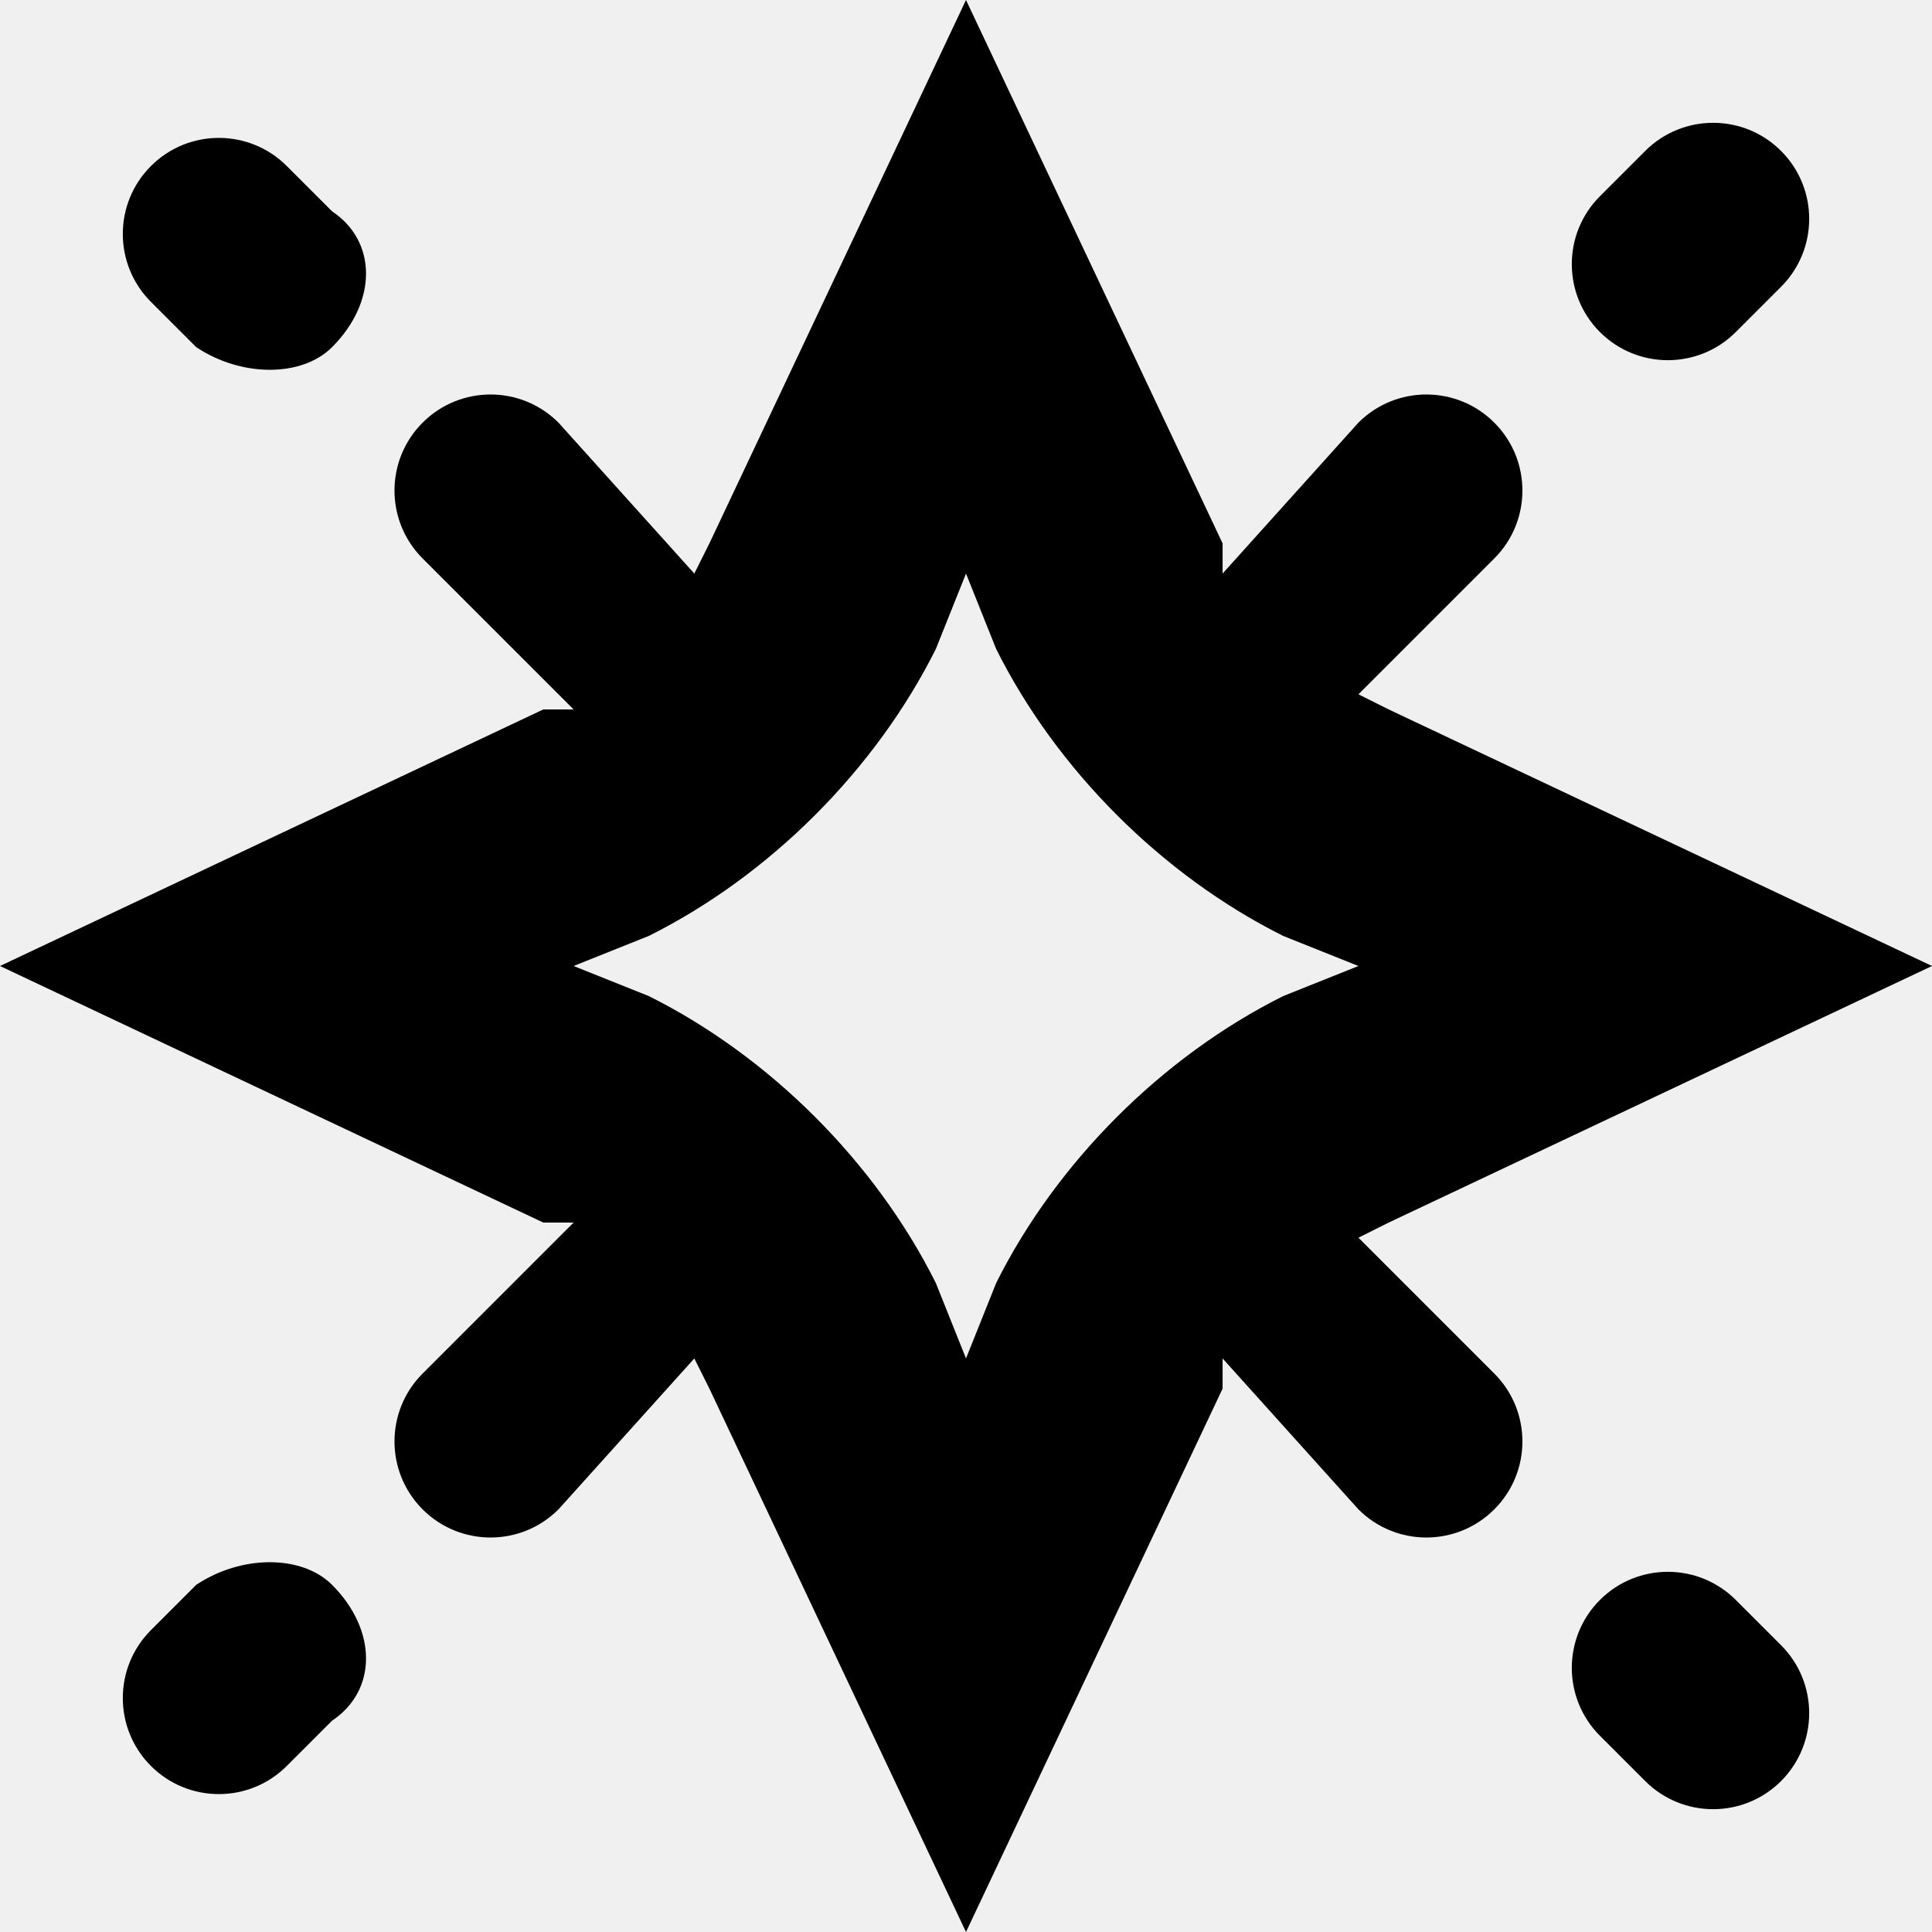
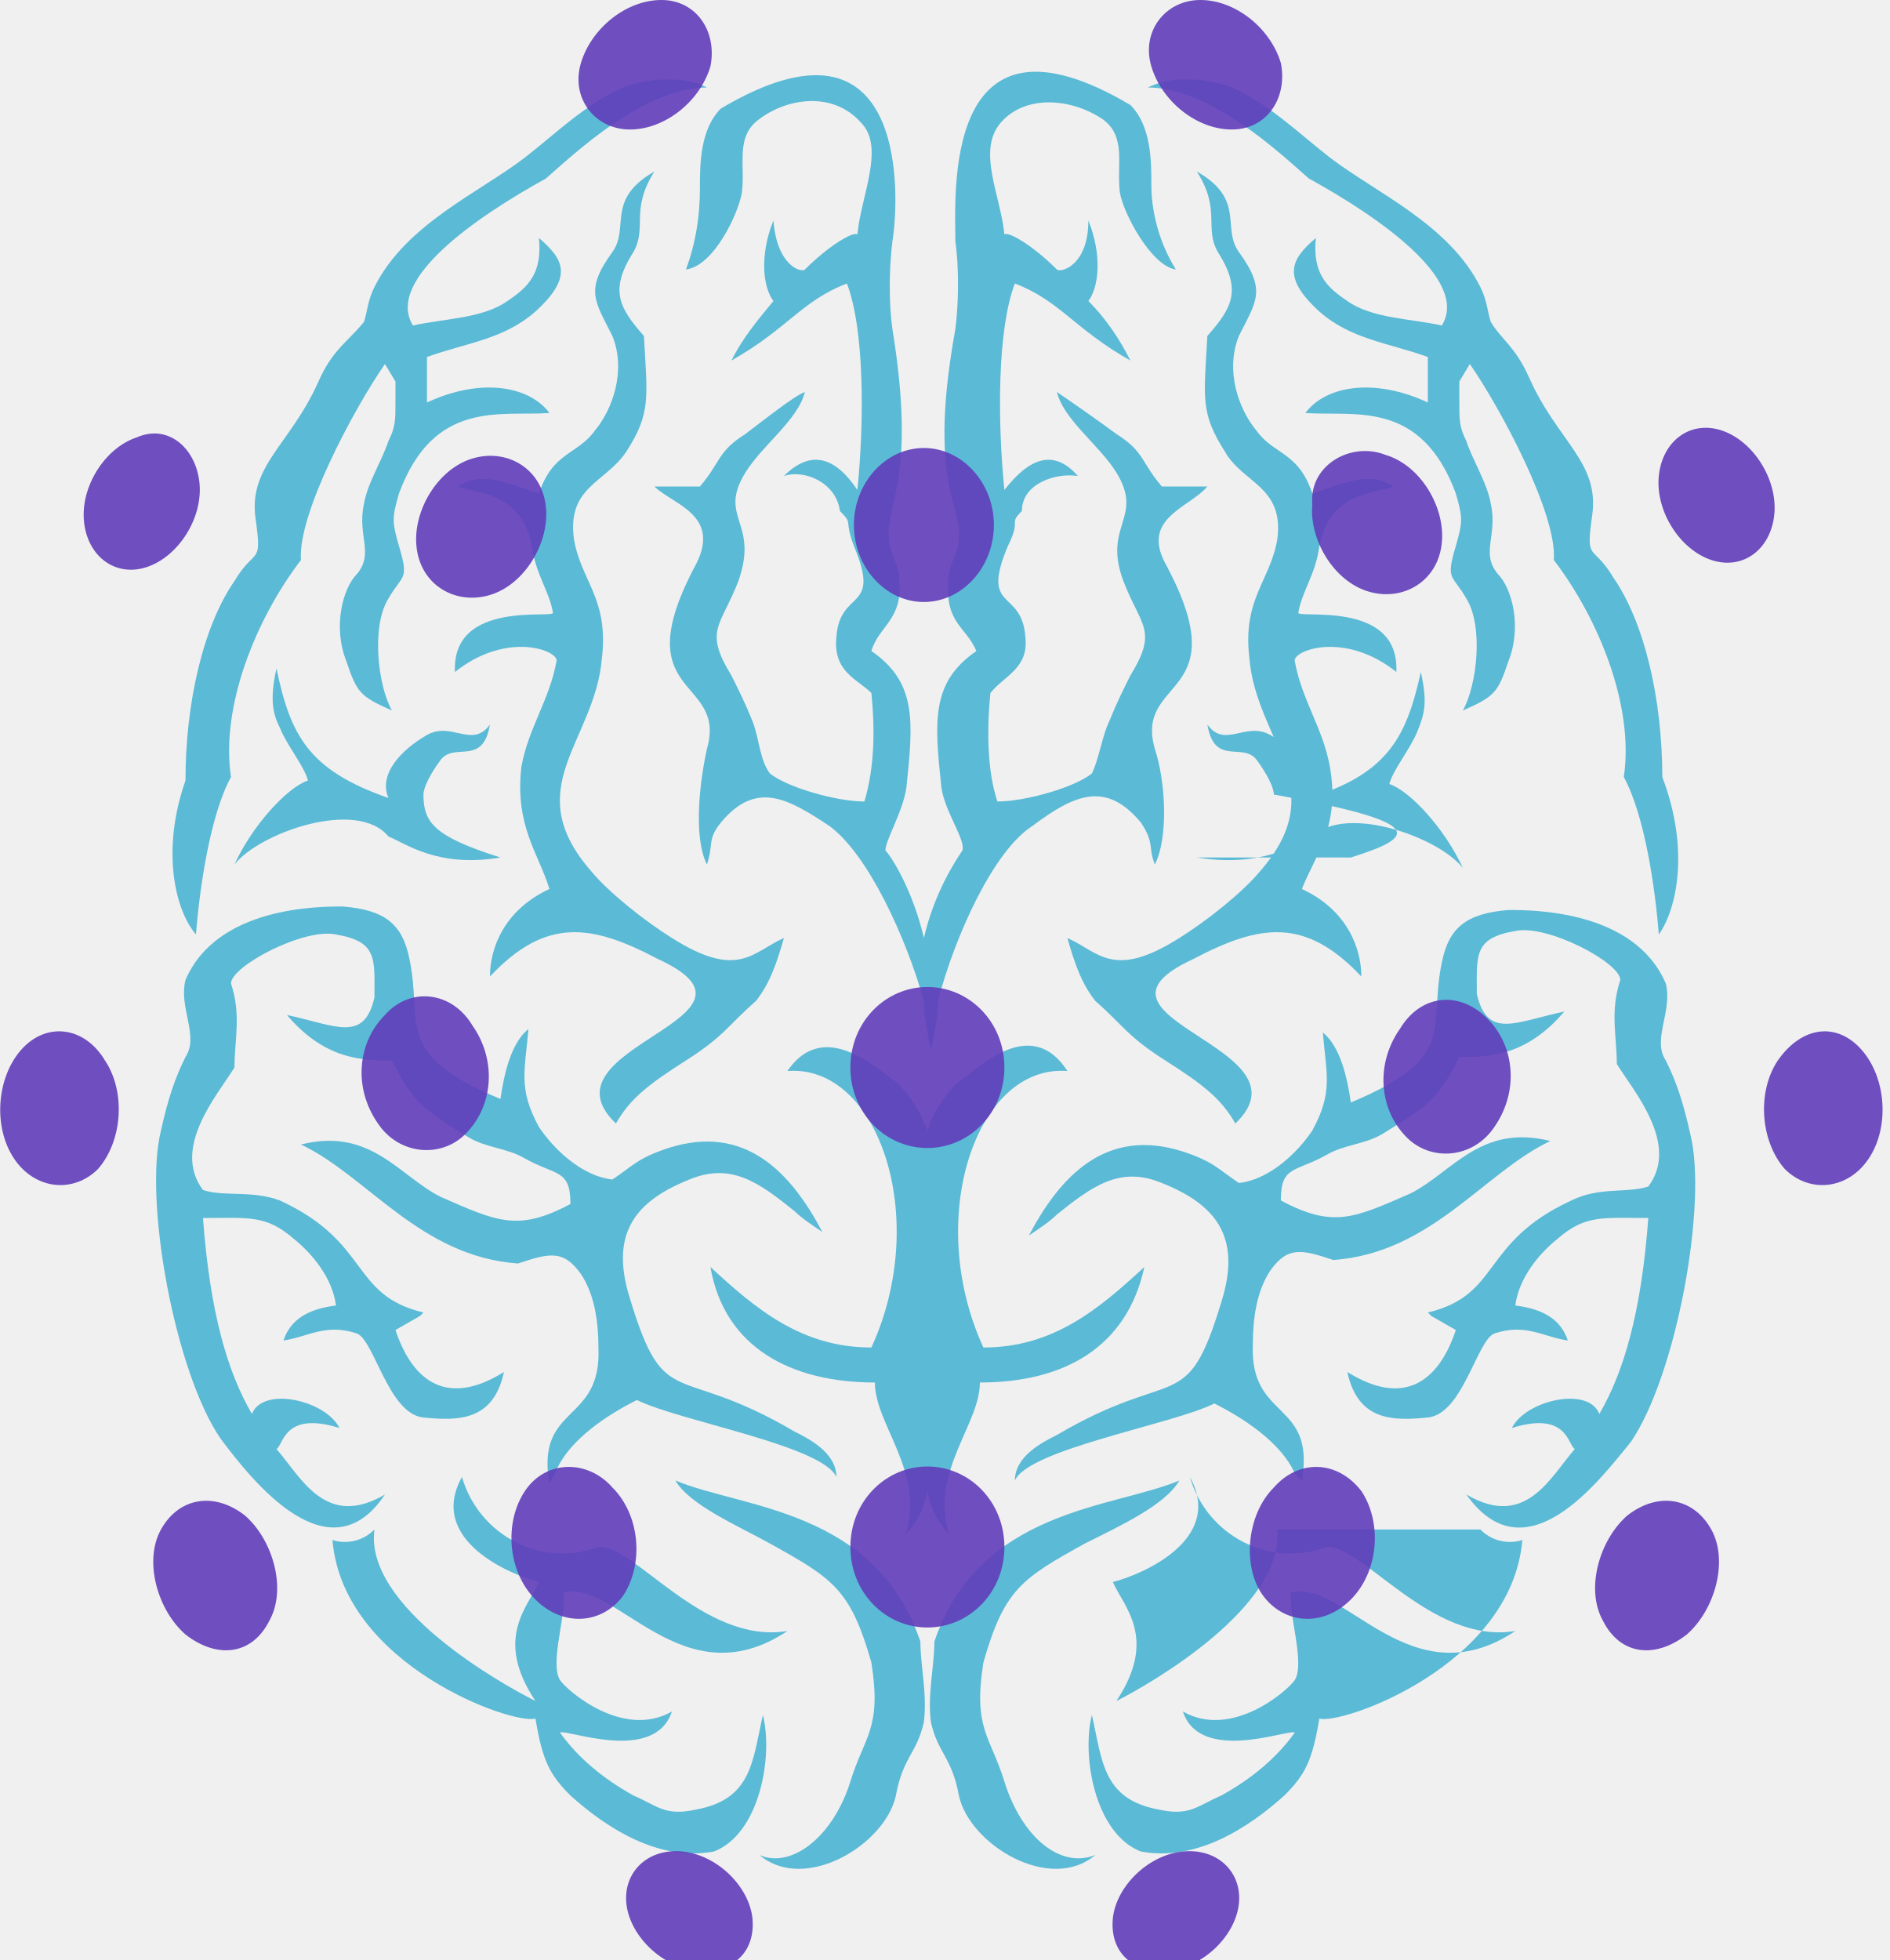
- <svg xmlns="http://www.w3.org/2000/svg" viewBox="0 0 128 128">
-   <path fill-rule="evenodd" d="M81 36 64 0 47 36l-1 2-9-10a6 6 0 0 0-9 9l10 10h-2L0 64l36 17h2L28 91a6 6 0 1 0 9 9l9-10 1 2 17 36 17-36v-2l9 10a6 6 0 1 0 9-9l-9-9 2-1 36-17-36-17-2-1 9-9a6 6 0 1 0-9-9l-9 10v-2Zm-17 2-2 5c-4 8-11 15-19 19l-5 2 5 2c8 4 15 11 19 19l2 5 2-5c4-8 11-15 19-19l5-2-5-2c-8-4-15-11-19-19l-2-5Z" clip-rule="evenodd" />
-   <path d="M118 19a6 6 0 0 0-9-9l-3 3a6 6 0 1 0 9 9l3-3Zm-96 4c-2 2-6 2-9 0l-3-3a6 6 0 1 1 9-9l3 3c3 2 3 6 0 9Zm0 82c-2-2-6-2-9 0l-3 3a6 6 0 1 0 9 9l3-3c3-2 3-6 0-9Zm96 4a6 6 0 0 1-9 9l-3-3a6 6 0 1 1 9-9l3 3Z" />
-   <style>path{fill:#000}@media (prefers-color-scheme:dark){path{fill:#fff}}</style>
+ <svg xmlns="http://www.w3.org/2000/svg" viewBox="0 0 54 56" role="img" aria-label="NEMAR">
+   <g fill="#5bbad5">
+     <path d="M32.3 3c.6.6.6 1.6.6 2.3 0 .7.2 1.6.7 2.4-.7-.1-1.5-1.6-1.6-2.2-.1-.8.2-1.6-.5-2.1-.9-.6-2.2-.7-2.9.1-.7.8 0 2.1.1 3.2.1-.1.8.3 1.5 1 .1.1.9-.1.9-1.4.4 1 .3 1.9 0 2.3.5.5.9 1.1 1.2 1.7-1.6-.9-2-1.7-3.3-2.2-.5 1.3-.5 3.9-.3 5.9.7-.9 1.4-1.2 2.1-.4-.6-.1-1.6.2-1.6 1-.4.4 0 .2-.4 1-.8 1.9.4 1.2.5 2.6.1.9-.6 1.1-1 1.6-.1 1-.1 2.2.2 3.1.8 0 2.2-.4 2.7-.8.2-.4.3-1.1.5-1.5.2-.5.4-.9.6-1.3.8-1.3.3-1.4-.2-2.7-.6-1.6.6-1.8-.2-3.1-.5-.8-1.5-1.5-1.7-2.3.3.2 1.3.9 1.7 1.2.8.5.7.8 1.3 1.5h1.3c-.5.6-1.9.9-1.2 2.2 2.1 3.9-.9 3.2-.3 5.3.3.9.4 2.5 0 3.3-.2-.5 0-.6-.4-1.2-1-1.2-1.9-.8-3.1.1-1.1.7-2.2 3.1-2.7 5 0 .5-.1.9-.2 1.4v.2-.1.1-.2c-.1-.5-.2-1-.2-1.4-.5-1.8-1.6-4.2-2.7-5-1.2-.8-2.1-1.3-3.1-.1-.4.5-.2.6-.4 1.2-.4-.8-.2-2.4 0-3.3.6-2.1-2.4-1.4-.3-5.3.7-1.4-.7-1.7-1.2-2.2H20c.6-.7.5-1 1.3-1.5.4-.3 1.4-1.1 1.7-1.2-.2.8-1.2 1.5-1.7 2.3-.8 1.3.4 1.4-.2 3.1-.5 1.3-1 1.4-.2 2.7.2.4.4.8.6 1.3.2.5.2 1.1.5 1.5.5.4 1.9.8 2.7.8.3-1 .3-2.1.2-3.1-.4-.4-1.1-.6-1-1.6.1-1.4 1.3-.7.5-2.6-.3-.8 0-.6-.4-1-.1-.8-1-1.2-1.6-1 .8-.8 1.5-.5 2.1.4.2-2 .2-4.6-.3-5.9-1.3.5-1.7 1.3-3.3 2.2.3-.6.7-1.1 1.2-1.7-.3-.4-.4-1.3 0-2.3.1 1.3.8 1.5.9 1.4.7-.7 1.4-1.1 1.5-1 .1-1.1.8-2.5.1-3.2-.8-.9-2.1-.7-2.9-.1-.7.5-.4 1.3-.5 2.1-.1.6-.8 2.1-1.6 2.2.3-.8.4-1.6.4-2.3 0-.7 0-1.7.6-2.3 5.4-3.2 5.1 2.6 4.9 3.8-.1.8-.1 1.8 0 2.5.7 4.3-.2 5-.1 6 0 .4.3.7.3 1.2.1 1.1-.6 1.3-.8 2 1.3.9 1.2 2 1 3.9-.1.7-.6 1.5-.6 1.8.2.2.8 1.2 1.1 2.5.3-1.3.9-2.2 1.1-2.5.1-.3-.5-1.1-.6-1.8-.2-1.9-.3-3 1-3.9-.3-.7-.9-.8-.8-2 0-.5.3-.8.3-1.2.1-1-.9-1.6-.1-6 .1-.8.1-1.8 0-2.5 0-1.3-.4-7.1 5-3.9zM10.7 43.7c-.4.4-.9.4-1.2.3.3 3.6 5.2 5.3 5.8 5.1.2 1.2.4 1.6 1 2.2 1 .9 2.5 1.9 4.1 1.6 1.3-.5 1.7-2.7 1.4-3.9-.3 1.3-.3 2.4-1.9 2.7-.9.2-1.1-.1-1.8-.4-.9-.5-1.6-1.1-2.1-1.8.2-.1 2.7.9 3.2-.6-1.4.8-3-.6-3.2-.9-.3-.5.2-1.9.1-2.5 1.5-.4 3.4 3.1 6.4 1.1-2.4.4-4.4-2.5-5.4-2.4-1.6.6-3.4-.3-3.9-2-1 1.8 1.4 2.8 2.2 3-.3.7-1.3 1.6-.1 3.4-1-.5-4.9-2.7-4.6-4.9z" />
+     <path d="M11 42.7c-1.7 1-2.4-.5-3.1-1.3.2-.1.2-1.1 1.8-.6-.4-.8-2.2-1.2-2.5-.4-.7-1.2-1.2-2.9-1.4-5.6 1.3 0 1.8-.1 2.6.6.5.4 1.1 1.1 1.2 1.9-.8.1-1.3.4-1.5 1 .7-.1 1.2-.5 2.1-.2.5.2.9 2.3 1.9 2.4 1 .1 2 .1 2.3-1.3-1.6 1-2.6.3-3.1-1.2l.7-.4.1-.1c-2.1-.5-1.5-2-4.1-3.2-.8-.3-1.6-.1-2.2-.3-.9-1.2.4-2.7.9-3.5 0-.8.2-1.5-.1-2.4 0-.5 2.1-1.6 3-1.4 1.2.2 1.1.7 1.1 1.8-.3 1.3-1.1.8-2.5.5 1.1 1.3 2.2 1.3 3 1.3.6 1.2.9 1.4 2.2 2.2.5.3 1.1.3 1.6.6.9.5 1.3.3 1.3 1.3-1.5.8-2.1.5-3.7-.2-1.2-.6-2-2-4-1.5 1.9.9 3.4 3.2 6.2 3.4.9-.3 1.3-.4 1.8.3.4.6.5 1.4.5 2.1.1 2.2-1.8 1.6-1.4 3.9l.2-.4c.4-.9 1.5-1.6 2.3-2 1.2.6 5.3 1.3 5.7 2.2 0-.7-.8-1.1-1.2-1.3-3.4-2-3.7-.5-4.7-3.8-.6-1.9.2-2.8 1.7-3.4 1.2-.5 2 .1 3 .9.2.2.5.4.8.6-.9-1.7-2.2-3.1-4.4-2.4-.9.3-1 .5-1.6.9-.9-.1-1.7-.9-2.1-1.5-.6-1.1-.4-1.6-.3-2.8-.5.4-.7 1.3-.8 2-3.1-1.3-2.2-2.1-2.6-4-.2-1-.7-1.4-1.9-1.5-.7 0-3.6 0-4.5 2.1-.2.8.4 1.6 0 2.2-.3.6-.5 1.2-.7 2.1-.5 2 .4 6.9 1.7 8.8.9 1.2 3.1 4 4.7 1.6zM5.6 26.7c.1-1.3.4-3.4 1-4.5-.3-2 .7-4.5 2-6.2-.1-1.3 1.5-4.3 2.4-5.6l.3.5v.6c0 .5 0 .7-.2 1.1-.2.6-.6 1.2-.7 1.8-.2.9.3 1.4-.2 2-.4.4-.7 1.5-.3 2.5.3.9.4 1 1.3 1.4-.4-.7-.6-2.4-.1-3.2.4-.7.6-.5.3-1.5-.2-.7-.2-.8 0-1.5 1-2.7 2.9-2.2 4.3-2.3-.6-.8-2-1-3.5-.3v-1.3c1.1-.4 2.2-.5 3.1-1.3 1.1-1 .8-1.5.1-2.1.1 1-.3 1.4-.9 1.8-.7.5-1.8.5-2.7.7-.8-1.3 1.8-3.1 3.8-4.2.8-.7 2.8-2.6 4.6-2.6-.8-.4-1.9-.2-2.4 0-1.1.5-1.9 1.3-2.8 2-1.3 1-3.4 1.9-4.3 3.7-.2.4-.2.7-.3 1-.5.6-.9.8-1.3 1.7-.8 1.8-2 2.4-1.8 3.9.2 1.4 0 .8-.6 1.8-.9 1.3-1.4 3.5-1.4 5.7-.7 2-.3 3.7.3 4.4z" />
+     <path d="M21.7 53c1.3 1.1 3.6-.3 3.9-1.7.2-1.1.6-1.2.8-2.1.1-.8-.1-1.6-.1-2.3-1.3-3.8-5.1-3.8-7-4.6.4.7 1.8 1.3 2.7 1.8 1.8 1 2.3 1.3 2.9 3.4.3 1.9-.2 2.1-.6 3.4-.5 1.6-1.7 2.5-2.6 2.1zM25.9 43.8c.3-.3.5-.7.6-1.2.1.5.3.9.6 1.2-.5-1.8.9-3.1.9-4.3 2.4 0 4.2-1 4.7-3.3-1.3 1.2-2.6 2.3-4.6 2.3-1.7-3.7-.2-8.1 2.4-7.9-1.1-1.7-2.7.1-3.1.3-.4.4-.7.8-.9 1.4-.2-.5-.4-.9-.9-1.4-.4-.2-2-1.9-3.1-.3 2.6-.2 4.1 4.2 2.4 7.9-2 0-3.3-1.1-4.6-2.3.4 2.3 2.3 3.3 4.7 3.3 0 1.2 1.4 2.5.9 4.3z" />
+     <path d="M26.5 41.2c-.2-1.7-.2-1.8 0-2.3.2.5.2.6 0 2.3zM14.3 24.5c-1.9-.6-2.2-1-2.2-1.8 0-.2.2-.6.5-1 .4-.5 1.2.2 1.4-1-.5.7-1.1-.1-1.8.3s-1.4 1.1-1.1 1.8C8.8 22 8.3 21 7.9 19.1c-.2.9-.1 1.3.1 1.7.2.5.7 1.1.8 1.5-.6.2-1.6 1.3-2.1 2.4.7-.9 3.5-1.9 4.4-.8.5.2 1.4.9 3.2.6z" />
+     <path d="M15.7 25.4c-1.3.6-1.7 1.7-1.7 2.5 1.6-1.7 2.9-1.5 4.8-.5 3.7 1.7-3.5 2.5-1.2 4.7.4-.7.9-1.1 2-1.8s1.2-1 2-1.7c.4-.5.6-1.1.8-1.8-.9.4-1.3 1.2-3.2 0-.8-.5-1.8-1.3-2.3-1.9-2.1-2.4.1-3.7.3-6.1.2-1.7-.6-2.2-.8-3.4-.2-1.5.9-1.6 1.5-2.5.7-1.1.6-1.5.5-3.3-.7-.8-1-1.3-.3-2.4.4-.7-.1-1.2.6-2.3-1.4.8-.7 1.6-1.2 2.3-.8 1.1-.5 1.4 0 2.4.4 1 0 2.1-.5 2.7-.5.7-1.2.6-1.6 1.8-.7-.2-1.6-.7-2.3-.2.4.2 1.8.1 2.1 1.7.1.8.5 1.3.6 1.9.1.2-2.9-.4-2.8 1.7 1.5-1.2 3-.6 2.9-.3-.2 1.1-.8 1.9-1 3-.2 1.7.5 2.5.8 3.5zM42.3 43.7c.4.4.9.4 1.2.3-.3 3.6-5.2 5.3-5.8 5.1-.2 1.2-.4 1.6-1 2.2-1 .9-2.5 1.9-4.1 1.6-1.3-.5-1.7-2.7-1.4-3.9.3 1.3.3 2.4 1.9 2.7.9.2 1.1-.1 1.8-.4.9-.5 1.6-1.1 2.1-1.8-.2-.1-2.7.9-3.2-.6 1.4.8 3-.6 3.2-.9.3-.5-.2-1.9-.1-2.5 1.5-.4 3.4 3.1 6.4 1.1-2.4.4-4.4-2.5-5.4-2.4-1.6.6-3.4-.3-3.9-2 1 1.8-1.4 2.8-2.2 3 .3.7 1.3 1.6.1 3.4 1-.5 4.8-2.7 4.6-4.9z" />
+     <path d="M41.9 42.7c1.7 1 2.4-.5 3.1-1.3-.2-.1-.2-1.1-1.8-.6.4-.8 2.2-1.2 2.5-.4.7-1.2 1.2-2.9 1.4-5.6-1.3 0-1.8-.1-2.6.6-.5.4-1.1 1.1-1.2 1.9.8.1 1.3.4 1.5 1-.7-.1-1.2-.5-2.1-.2-.5.2-.9 2.3-1.9 2.4-1 .1-2 .1-2.3-1.3 1.6 1 2.6.3 3.1-1.2l-.7-.4-.1-.1c2.1-.5 1.5-2 4.1-3.2.8-.4 1.6-.2 2.2-.4.9-1.2-.4-2.7-.9-3.5 0-.8-.2-1.5.1-2.4 0-.5-2.1-1.6-3-1.4-1.2.2-1.1.7-1.1 1.8.3 1.3 1.1.8 2.5.5-1.1 1.3-2.2 1.3-3 1.3-.6 1.2-.9 1.4-2.2 2.2-.5.3-1.1.3-1.6.6-.9.5-1.3.3-1.3 1.3 1.5.8 2.1.5 3.7-.2 1.2-.6 2-2 4-1.5-1.9.9-3.4 3.2-6.2 3.4-.9-.3-1.3-.4-1.8.3-.4.6-.5 1.4-.5 2.1-.1 2.2 1.8 1.6 1.4 3.9l-.2-.2c-.4-.9-1.5-1.6-2.3-2-1.2.6-5.3 1.3-5.7 2.2 0-.7.8-1.1 1.2-1.3 3.4-2 3.7-.5 4.7-3.8.6-1.9-.2-2.8-1.7-3.4-1.2-.5-2 .1-3 .9-.2.2-.5.4-.8.6.9-1.7 2.2-3.1 4.4-2.4.9.3 1 .5 1.6.9.9-.1 1.7-.9 2.1-1.5.6-1.1.4-1.6.3-2.8.5.4.7 1.3.8 2 3.1-1.3 2.2-2.1 2.6-4 .2-1 .7-1.4 1.9-1.5.7 0 3.6 0 4.5 2.1.2.8-.4 1.6 0 2.2.3.6.5 1.2.7 2.1.5 2-.4 6.9-1.7 8.8-.9 1.1-3 3.9-4.7 1.5zM47.4 26.7c-.1-1.3-.4-3.4-1-4.5.3-2-.7-4.5-2-6.2.1-1.3-1.5-4.3-2.4-5.6l-.3.5v.6c0 .5 0 .7.2 1.1.2.6.6 1.2.7 1.8.2.9-.3 1.4.2 2 .4.4.7 1.5.3 2.5-.3.9-.4 1-1.3 1.4.4-.7.6-2.4.1-3.2-.4-.7-.6-.5-.3-1.5.2-.7.2-.8 0-1.5-1-2.7-2.9-2.2-4.3-2.3.6-.8 2-1 3.5-.3v-1.3c-1.1-.4-2.2-.5-3.1-1.3-1.1-1-.8-1.5-.1-2.1-.1 1 .3 1.4.9 1.8.7.5 1.8.5 2.7.7.8-1.3-1.8-3.1-3.8-4.2-.8-.7-2.8-2.6-4.6-2.6.8-.4 1.9-.2 2.4 0 1.1.5 1.9 1.3 2.8 2 1.3 1 3.4 1.9 4.3 3.7.2.4.2.7.3 1 .3.5.7.7 1.1 1.6.8 1.8 2 2.4 1.8 3.9-.2 1.4 0 .8.6 1.8.9 1.3 1.4 3.5 1.4 5.7.8 2.1.4 3.8-.1 4.5z" />
+     <path d="M31.3 53c-1.3 1.1-3.6-.3-3.9-1.7-.2-1.1-.6-1.2-.8-2.1-.1-.8.1-1.6.1-2.3 1.3-3.8 5.1-3.8 7-4.6-.4.7-1.7 1.3-2.7 1.8-1.8 1-2.3 1.3-2.9 3.4-.3 1.9.2 2.1.6 3.4.5 1.6 1.6 2.5 2.6 2.1zM38.6 24.5c1.9-.6 2.2-1-2.2-1.8 0-.2-.2-.6-.5-1-.4-.5-1.2.2-1.4-1 .5.7 1.1-.1 1.8.3s1.4 1.1 1.1 1.8c2.3-.7 2.8-1.8 3.2-3.6.2.9.1 1.2-.1 1.7s-.7 1.1-.8 1.5c.6.2 1.6 1.3 2.1 2.4-.7-.9-3.5-1.9-4.4-.8-.4.1-1.3.8-3.2.5z" />
+     <path d="M37.2 25.4c1.3.6 1.7 1.7 1.7 2.5-1.6-1.7-2.9-1.5-4.8-.5-3.7 1.7 3.5 2.5 1.2 4.7-.4-.7-.9-1.1-2-1.8s-1.2-1-2-1.7c-.4-.5-.6-1.1-.8-1.8.9.4 1.3 1.2 3.2 0 .8-.5 1.8-1.3 2.3-1.9 2.1-2.4-.1-3.7-.3-6.1-.2-1.7.6-2.2.8-3.4.2-1.5-1-1.6-1.5-2.5-.7-1.1-.6-1.5-.5-3.3.7-.8 1-1.3.3-2.4-.4-.7.1-1.2-.6-2.3 1.4.8.7 1.6 1.2 2.3.8 1.1.5 1.4 0 2.4-.4 1 0 2.1.5 2.7.5.7 1.2.6 1.6 1.8.7-.2 1.6-.7 2.3-.2-.4.2-1.8.1-2.1 1.7-.1.8-.5 1.3-.6 1.9-.1.2 2.9-.4 2.8 1.7-1.5-1.2-3-.6-2.9-.3.2 1.1.8 1.9 1 3 .3 1.7-.4 2.5-.8 3.5z" />
+   </g>
+   <g fill="#603cba" opacity="0.9">
+     <path d="M26.5 41.9c1.2 0 2.2 1 2.2 2.3s-1 2.3-2.2 2.3-2.2-1-2.2-2.3 1-2.3 2.2-2.3zM26.5 28.2c1.2 0 2.2 1 2.2 2.3s-1 2.3-2.2 2.3-2.2-1-2.2-2.3 1-2.3 2.2-2.3zM26.4 12.8c1.1 0 2 1 2 2.2s-.9 2.2-2 2.2-2-1-2-2.2.9-2.2 2-2.2zM18.9 0c-1 0-2 .8-2.3 1.8S17 3.7 18 3.7c1 0 2-.8 2.3-1.8.2-1-.4-1.9-1.4-1.9zM34.3 0c1 0 2 .8 2.3 1.8.2 1-.4 1.9-1.4 1.9s-2-.8-2.3-1.8.4-1.9 1.4-1.9zM4.6 43.7c-.5.9-.1 2.3.7 3 .9.7 1.9.6 2.4-.4.5-.9.1-2.3-.7-3-.9-.7-1.9-.5-2.4.4zM17.9 54.4c.1.9 1 1.8 2 1.9 1 .1 1.7-.5 1.6-1.5-.1-.9-1-1.8-2-1.9-1-.1-1.7.6-1.6 1.5zM35.4 54.4c-.1.9-1 1.8-2 1.9-1 .1-1.7-.5-1.6-1.5.1-.9 1-1.8 2-1.9 1-.1 1.7.6 1.6 1.5zM48.9 43.7c.5.9.1 2.3-.7 3-.9.7-1.9.6-2.4-.4-.5-.9-.1-2.3.7-3 .9-.7 1.9-.5 2.4.4zM13.5 13.1c-1 .3-1.7 1.5-1.6 2.5.1 1.1 1.1 1.7 2.1 1.4 1-.3 1.7-1.5 1.6-2.5-.1-1.1-1.1-1.7-2.1-1.4zM39.6 13c1 .3 1.7 1.5 1.6 2.5-.1 1.1-1.1 1.7-2.1 1.4-1-.3-1.7-1.5-1.6-2.5-.1-1.1 1.1-1.8 2.1-1.4zM15 42.6c-.6.9-.5 2.3.3 3.1.8.8 1.9.7 2.5-.1.6-.9.5-2.3-.3-3.1-.7-.8-1.9-.8-2.5.1zM38.9 42.6c.6.9.5 2.3-.3 3.1-.8.8-1.9.7-2.5-.1s-.5-2.3.3-3.1c.7-.8 1.8-.8 2.5.1zM11 29c-.8.8-.9 2.1-.2 3.1.6.9 1.8 1 2.5.3.8-.8.9-2.1.2-3.1-.6-1-1.8-1.1-2.5-.3zM42.5 29.1c.8.8.9 2.1.2 3.1-.6.9-1.8 1-2.5.3-.8-.8-.9-2.1-.2-3.1.6-1 1.7-1.1 2.5-.3zM.6 30c-.7.8-.8 2.2-.2 3.1s1.7 1 2.4.3c.7-.8.8-2.2.2-3.1-.6-1-1.7-1.1-2.4-.3zM3.9 12.5c-.9.3-1.6 1.4-1.5 2.4.1 1 .9 1.6 1.8 1.3.9-.3 1.6-1.4 1.5-2.4s-.9-1.7-1.8-1.3zM49.2 12.3c.9.3 1.6 1.4 1.5 2.4-.1 1-.9 1.6-1.8 1.3-.9-.3-1.6-1.4-1.5-2.4.1-1 .9-1.6 1.8-1.3zM53.2 30c.7.8.8 2.2.2 3.1-.6.9-1.7 1-2.4.3-.7-.8-.8-2.2-.2-3.1.7-1 1.7-1.1 2.4-.3z" />
+   </g>
</svg>
